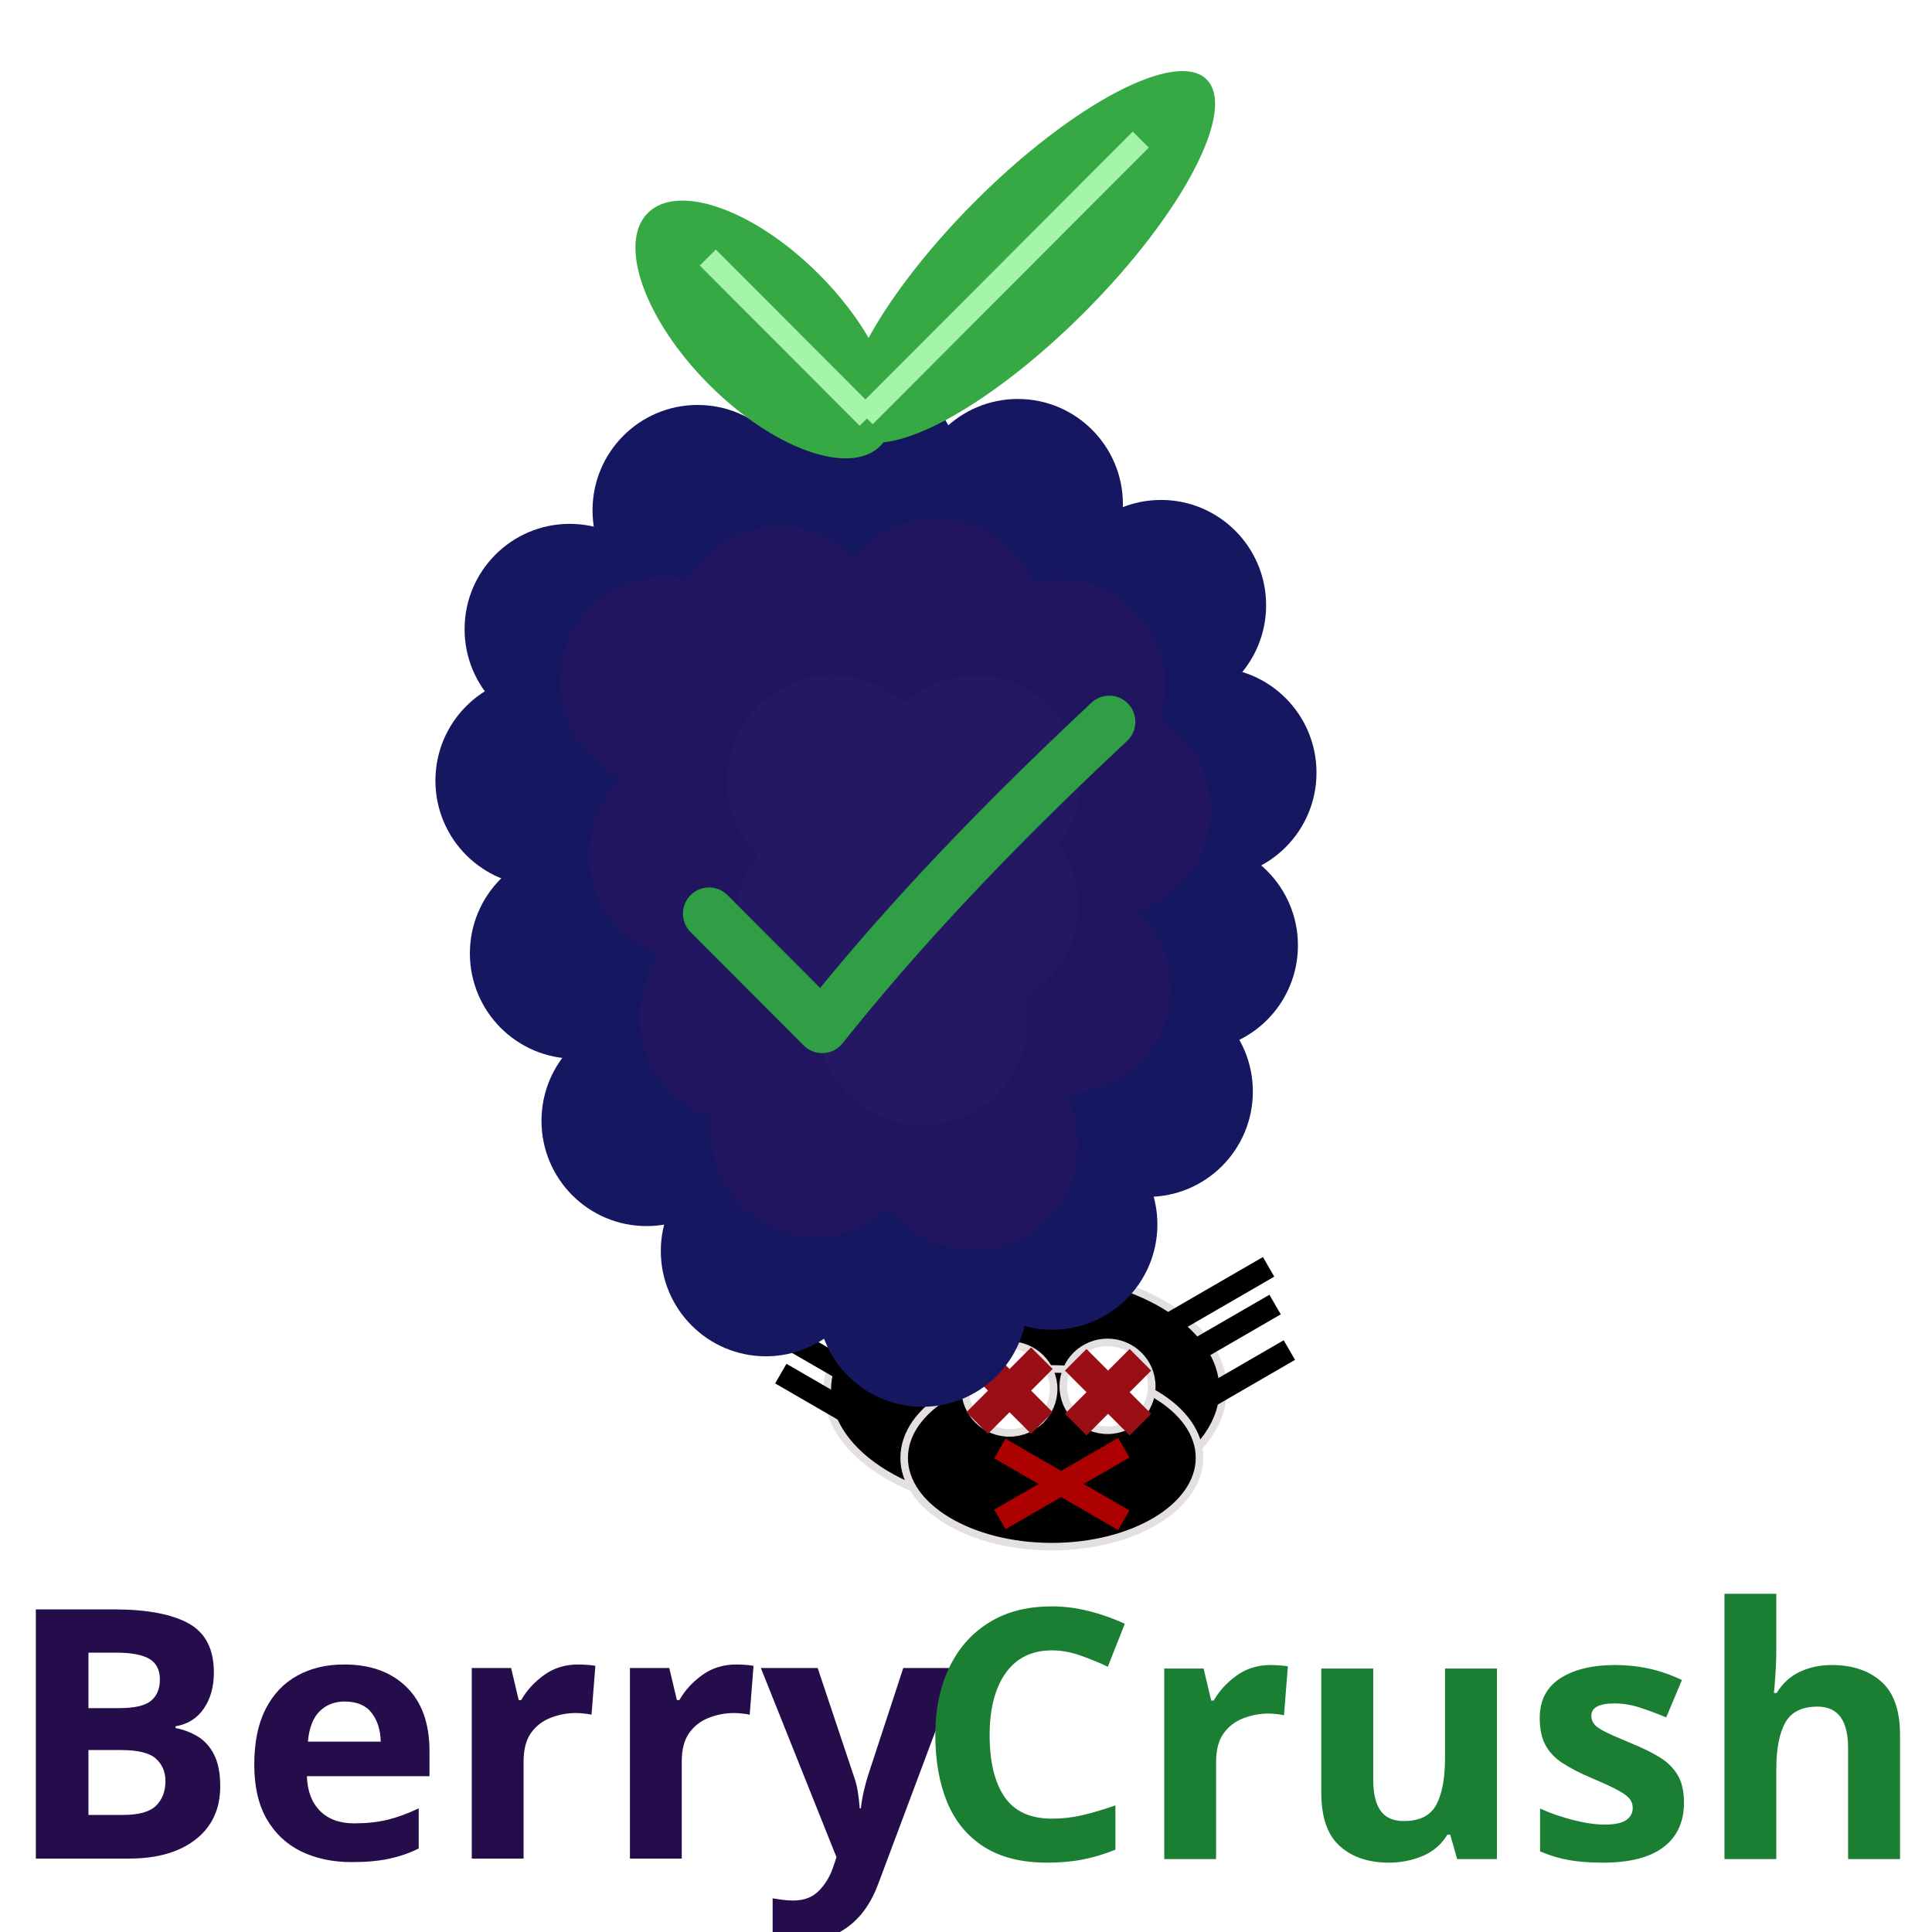
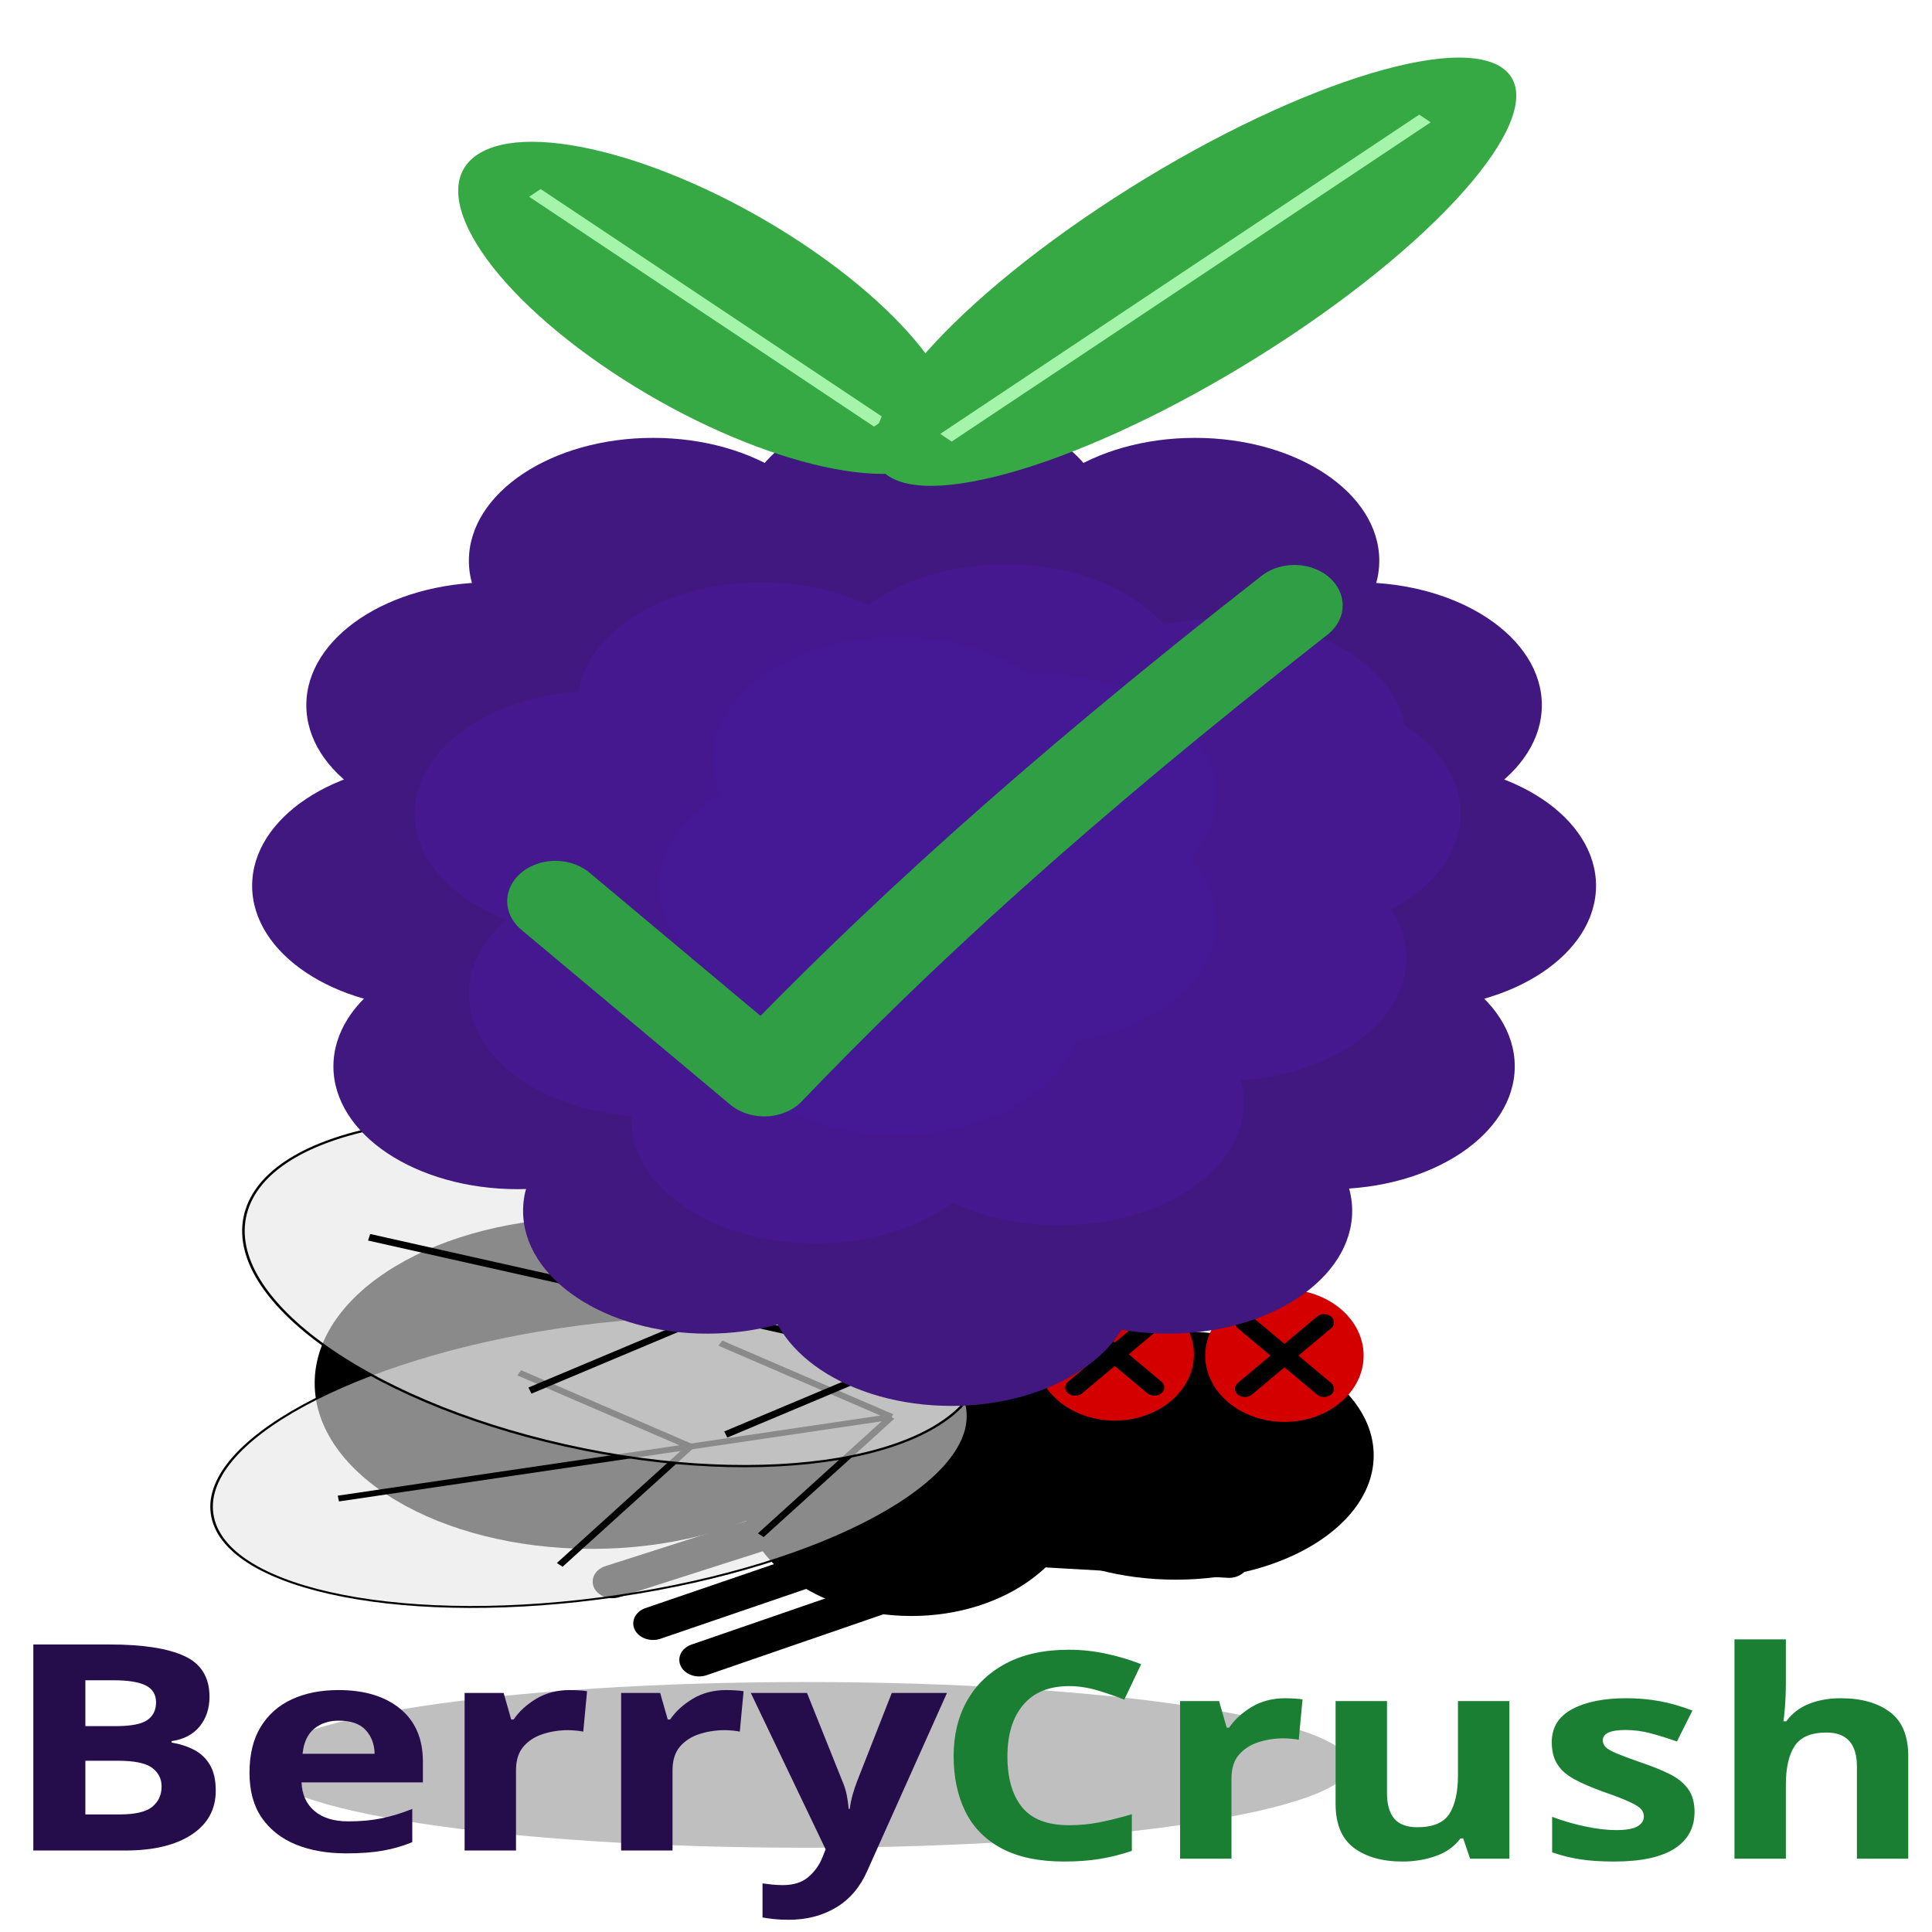
<svg xmlns="http://www.w3.org/2000/svg" version="1.1" width="256" height="256" viewBox="0 0 256 256" xml:space="preserve">
-   <g transform="matrix(1.0507 0 0 1.0529 127.6145 130.7397)">
+   <defs>
+   </defs>
+   <g transform="matrix(0.7223 0 0 0.71 128 128.1327)">
    <g style="">
-       <g transform="matrix(0.9153 0 0 0.9153 -63.4898 95.9265)" style="">
-         <text xml:space="preserve" font-family="sans-serif" font-size="48" font-style="normal" font-weight="bold" style="stroke: none; stroke-width: 1; stroke-dasharray: none; stroke-linecap: butt; stroke-dashoffset: 0; stroke-linejoin: miter; stroke-miterlimit: 4; fill: rgb(37,12,75); fill-rule: nonzero; opacity: 1; white-space: pre;">
-           <tspan x="-62.707" y="15.079">Berry</tspan>
+       <g transform="matrix(1.8158 0 0 1.5463 -33.9806 90.8188)">
+         <g style="">
+           <g transform="matrix(1 0 0 1 2.5339 37.5656)">
+             <ellipse style="stroke: none; stroke-width: 1; stroke-dasharray: none; stroke-linecap: butt; stroke-dashoffset: 0; stroke-linejoin: miter; stroke-miterlimit: 4; fill: rgb(0,0,0); fill-opacity: 0.25; fill-rule: nonzero; opacity: 1;" cx="0" cy="0" rx="55" ry="10" />
+           </g>
+           <g transform="matrix(1 0 0 1 -19.0881 -8.5054)">
+             <ellipse style="stroke: none; stroke-width: 1; stroke-dasharray: none; stroke-linecap: butt; stroke-dashoffset: 0; stroke-linejoin: miter; stroke-miterlimit: 4; fill: rgb(0,0,0); fill-rule: nonzero; opacity: 1;" cx="0" cy="0" rx="28" ry="20" />
+           </g>
+           <g transform="matrix(1 0 0 1 13.1989 4.1986)">
+             <ellipse style="stroke: none; stroke-width: 1; stroke-dasharray: none; stroke-linecap: butt; stroke-dashoffset: 0; stroke-linejoin: miter; stroke-miterlimit: 4; fill: rgb(0,0,0); fill-rule: nonzero; opacity: 1;" cx="0" cy="0" rx="17.26" ry="15.397" />
+           </g>
+           <g transform="matrix(1 0 0 1 39.9019 0.2116)">
+             <ellipse style="stroke: none; stroke-width: 1; stroke-dasharray: none; stroke-linecap: butt; stroke-dashoffset: 0; stroke-linejoin: miter; stroke-miterlimit: 4; fill: rgb(0,0,0); fill-rule: nonzero; opacity: 1;" cx="0" cy="0" rx="20" ry="15" />
+           </g>
+           <g transform="matrix(1 0 0 1 33.7416 -11.9899)">
+             <circle style="stroke: none; stroke-width: 1; stroke-dasharray: none; stroke-linecap: butt; stroke-dashoffset: 0; stroke-linejoin: miter; stroke-miterlimit: 4; fill: rgb(212,0,0); fill-rule: nonzero; opacity: 1;" cx="0" cy="0" r="8" />
+           </g>
+           <g transform="matrix(1 0 0 1 33.7416 -11.9899)">
+             <line style="stroke: rgb(0,0,0); stroke-width: 2; stroke-dasharray: none; stroke-linecap: round; stroke-dashoffset: 0; stroke-linejoin: miter; stroke-miterlimit: 4; fill: rgb(0,0,0); fill-rule: nonzero; opacity: 1;" x1="-4" y1="-4" x2="4" y2="4" />
+           </g>
+           <g transform="matrix(1 0 0 1 33.7416 -11.9899)">
+             <line style="stroke: rgb(0,0,0); stroke-width: 2; stroke-dasharray: none; stroke-linecap: round; stroke-dashoffset: 0; stroke-linejoin: miter; stroke-miterlimit: 4; fill: rgb(0,0,0); fill-rule: nonzero; opacity: 1;" x1="4" y1="-4" x2="-4" y2="4" />
+           </g>
+           <g transform="matrix(1 0 0 1 50.8856 -11.8322)">
+             <circle style="stroke: none; stroke-width: 1; stroke-dasharray: none; stroke-linecap: butt; stroke-dashoffset: 0; stroke-linejoin: miter; stroke-miterlimit: 4; fill: rgb(212,0,0); fill-rule: nonzero; opacity: 1;" cx="0" cy="0" r="8" />
+           </g>
+           <g transform="matrix(1 0 0 1 50.8856 -11.8322)">
+             <line style="stroke: rgb(0,0,0); stroke-width: 2; stroke-dasharray: none; stroke-linecap: round; stroke-dashoffset: 0; stroke-linejoin: miter; stroke-miterlimit: 4; fill: rgb(0,0,0); fill-rule: nonzero; opacity: 1;" x1="-4" y1="-4" x2="4" y2="4" />
+           </g>
+           <g transform="matrix(1 0 0 1 50.8856 -11.8322)">
+             <line style="stroke: rgb(0,0,0); stroke-width: 2; stroke-dasharray: none; stroke-linecap: round; stroke-dashoffset: 0; stroke-linejoin: miter; stroke-miterlimit: 4; fill: rgb(0,0,0); fill-rule: nonzero; opacity: 1;" x1="4" y1="-4" x2="-4" y2="4" />
+           </g>
+           <g transform="matrix(1 0 0 1 32.3114 6.4131)">
+             <line style="stroke: rgb(0,0,0); stroke-width: 4; stroke-dasharray: none; stroke-linecap: round; stroke-dashoffset: 0; stroke-linejoin: miter; stroke-miterlimit: 4; fill: rgb(0,0,0); fill-rule: nonzero; opacity: 1;" x1="12.846" y1="0.871" x2="-12.846" y2="-0.871" />
+           </g>
+           <g transform="matrix(1 0 0 1 35.1569 0.7611)">
+             <line style="stroke: rgb(0,0,0); stroke-width: 4; stroke-dasharray: none; stroke-linecap: round; stroke-dashoffset: 0; stroke-linejoin: miter; stroke-miterlimit: 4; fill: rgb(0,0,0); fill-rule: nonzero; opacity: 1;" x1="-8.41" y1="-0.4" x2="8.41" y2="0.4" />
+           </g>
+           <g transform="matrix(1 0 0 1 -9.4471 12.5556)">
+             <line style="stroke: rgb(0,0,0); stroke-width: 4; stroke-dasharray: none; stroke-linecap: round; stroke-dashoffset: 0; stroke-linejoin: miter; stroke-miterlimit: 4; fill: rgb(0,0,0); fill-rule: nonzero; opacity: 1;" x1="-7.557" y1="2.889" x2="7.557" y2="-2.889" />
+           </g>
+           <g transform="matrix(1 0 0 1 -3.5216 16.6551)">
+             <line style="stroke: rgb(0,0,0); stroke-width: 4; stroke-dasharray: none; stroke-linecap: round; stroke-dashoffset: 0; stroke-linejoin: miter; stroke-miterlimit: 4; fill: rgb(0,0,0); fill-rule: nonzero; opacity: 1;" x1="-9.382" y1="3.834" x2="9.382" y2="-3.834" />
+           </g>
+           <g transform="matrix(1 0 0 1 1.3279 20.9461)">
+             <line style="stroke: rgb(0,0,0); stroke-width: 4; stroke-dasharray: none; stroke-linecap: round; stroke-dashoffset: 0; stroke-linejoin: miter; stroke-miterlimit: 4; fill: rgb(0,0,0); fill-rule: nonzero; opacity: 1;" x1="-9.578" y1="3.944" x2="9.578" y2="-3.944" />
+           </g>
+           <g transform="matrix(1 0 0 1 35.7164 12.3401)">
+             <line style="stroke: rgb(0,0,0); stroke-width: 4; stroke-dasharray: none; stroke-linecap: round; stroke-dashoffset: 0; stroke-linejoin: miter; stroke-miterlimit: 4; fill: rgb(0,0,0); fill-rule: nonzero; opacity: 1;" x1="9.576" y1="0.652" x2="-9.576" y2="-0.652" />
+           </g>
+           <g transform="matrix(0.254 -0.0448 0.0409 0.2318 -19.2958 0.9383)">
+             <ellipse style="stroke: rgb(0,0,0); stroke-width: 1; stroke-dasharray: none; stroke-linecap: butt; stroke-dashoffset: 0; stroke-linejoin: miter; stroke-miterlimit: 4; fill: rgb(230,230,230); fill-opacity: 0.6; fill-rule: nonzero; opacity: 1;" cx="0" cy="0" rx="150" ry="70" />
+           </g>
+           <g transform="matrix(0.254 -0.0448 0.0409 0.2318 -16.7565 0.4931)">
+             <line style="stroke: rgb(0,0,0); stroke-width: 3; stroke-dasharray: none; stroke-linecap: butt; stroke-dashoffset: 0; stroke-linejoin: miter; stroke-miterlimit: 4; fill: rgb(0,0,0); fill-rule: nonzero; opacity: 1;" x1="-110" y1="0" x2="110" y2="0" />
+           </g>
+           <g transform="matrix(0.254 -0.0448 0.0409 0.2318 -15.7362 6.2889)">
+             <line style="stroke: rgb(0,0,0); stroke-width: 3; stroke-dasharray: none; stroke-linecap: butt; stroke-dashoffset: 0; stroke-linejoin: miter; stroke-miterlimit: 4; fill: rgb(0,0,0); fill-rule: nonzero; opacity: 1;" x1="-30" y1="25" x2="30" y2="-25" />
+           </g>
+           <g transform="matrix(0.254 -0.0448 0.0409 0.2318 4.5808 2.7065)">
+             <line style="stroke: rgb(0,0,0); stroke-width: 3; stroke-dasharray: none; stroke-linecap: butt; stroke-dashoffset: 0; stroke-linejoin: miter; stroke-miterlimit: 4; fill: rgb(0,0,0); fill-rule: nonzero; opacity: 1;" x1="-30" y1="25" x2="30" y2="-25" />
+           </g>
+           <g transform="matrix(0.254 -0.0448 0.0409 0.2318 2.5366 -8.8865)">
+             <line style="stroke: rgb(0,0,0); stroke-width: 3; stroke-dasharray: none; stroke-linecap: butt; stroke-dashoffset: 0; stroke-linejoin: miter; stroke-miterlimit: 4; fill: rgb(0,0,0); fill-rule: nonzero; opacity: 1;" x1="-30" y1="-25" x2="30" y2="25" />
+           </g>
+           <g transform="matrix(0.254 -0.0448 0.0409 0.2318 -17.7803 -5.304)">
+             <line style="stroke: rgb(0,0,0); stroke-width: 3; stroke-dasharray: none; stroke-linecap: butt; stroke-dashoffset: 0; stroke-linejoin: miter; stroke-miterlimit: 4; fill: rgb(0,0,0); fill-rule: nonzero; opacity: 1;" x1="-30" y1="-25" x2="30" y2="25" />
+           </g>
+           <g transform="matrix(0.2473 0.0663 -0.0707 0.264 -16.8596 -19.4826)">
+             <ellipse style="stroke: rgb(0,0,0); stroke-width: 1; stroke-dasharray: none; stroke-linecap: butt; stroke-dashoffset: 0; stroke-linejoin: miter; stroke-miterlimit: 4; fill: rgb(230,230,230); fill-opacity: 0.6; fill-rule: nonzero; opacity: 1;" cx="0" cy="0" rx="150" ry="70" />
+           </g>
+           <g transform="matrix(0.2473 0.0663 -0.0707 0.264 -14.3861 -18.8203)">
+             <line style="stroke: rgb(0,0,0); stroke-width: 3; stroke-dasharray: none; stroke-linecap: butt; stroke-dashoffset: 0; stroke-linejoin: miter; stroke-miterlimit: 4; fill: rgb(0,0,0); fill-rule: nonzero; opacity: 1;" x1="-110" y1="0" x2="110" y2="0" />
+           </g>
+           <g transform="matrix(0.2473 0.0663 -0.0707 0.264 -16.1535 -12.2203)">
+             <line style="stroke: rgb(0,0,0); stroke-width: 3; stroke-dasharray: none; stroke-linecap: butt; stroke-dashoffset: 0; stroke-linejoin: miter; stroke-miterlimit: 4; fill: rgb(0,0,0); fill-rule: nonzero; opacity: 1;" x1="-30" y1="25" x2="30" y2="-25" />
+           </g>
+           <g transform="matrix(0.2473 0.0663 -0.0707 0.264 3.6297 -6.9194)">
+             <line style="stroke: rgb(0,0,0); stroke-width: 3; stroke-dasharray: none; stroke-linecap: butt; stroke-dashoffset: 0; stroke-linejoin: miter; stroke-miterlimit: 4; fill: rgb(0,0,0); fill-rule: nonzero; opacity: 1;" x1="-30" y1="25" x2="30" y2="-25" />
+           </g>
+           <g transform="matrix(0.2473 0.0663 -0.0707 0.264 7.1664 -20.1184)">
+             <line style="stroke: rgb(0,0,0); stroke-width: 3; stroke-dasharray: none; stroke-linecap: butt; stroke-dashoffset: 0; stroke-linejoin: miter; stroke-miterlimit: 4; fill: rgb(0,0,0); fill-rule: nonzero; opacity: 1;" x1="-30" y1="-25" x2="30" y2="25" />
+           </g>
+           <g transform="matrix(0.2473 0.0663 -0.0707 0.264 -12.6168 -25.4194)">
+             <line style="stroke: rgb(0,0,0); stroke-width: 3; stroke-dasharray: none; stroke-linecap: butt; stroke-dashoffset: 0; stroke-linejoin: miter; stroke-miterlimit: 4; fill: rgb(0,0,0); fill-rule: nonzero; opacity: 1;" x1="-30" y1="-25" x2="30" y2="25" />
+           </g>
+         </g>
+       </g>
+       <g transform="matrix(0.9941 0 0 0.6741 -7.4641 -49.0195)">
+         <g style="">
+           <g transform="matrix(1 0 0 1 -50.2267 -39.7733)">
+             <circle style="stroke: none; stroke-width: 1; stroke-dasharray: none; stroke-linecap: butt; stroke-dashoffset: 0; stroke-linejoin: miter; stroke-miterlimit: 4; fill: rgb(64,24,128); fill-rule: nonzero; opacity: 1;" cx="0" cy="0" r="34" />
+           </g>
+           <g transform="matrix(1 0 0 1 -0.2267 -49.7733)">
+             <circle style="stroke: none; stroke-width: 1; stroke-dasharray: none; stroke-linecap: butt; stroke-dashoffset: 0; stroke-linejoin: miter; stroke-miterlimit: 4; fill: rgb(64,24,128); fill-rule: nonzero; opacity: 1;" cx="0" cy="0" r="34" />
+           </g>
+           <g transform="matrix(1 0 0 1 49.7733 -39.7733)">
+             <circle style="stroke: none; stroke-width: 1; stroke-dasharray: none; stroke-linecap: butt; stroke-dashoffset: 0; stroke-linejoin: miter; stroke-miterlimit: 4; fill: rgb(64,24,128); fill-rule: nonzero; opacity: 1;" cx="0" cy="0" r="34" />
+           </g>
+           <g transform="matrix(1 0 0 1 -80.2267 0.2267)">
+             <circle style="stroke: none; stroke-width: 1; stroke-dasharray: none; stroke-linecap: butt; stroke-dashoffset: 0; stroke-linejoin: miter; stroke-miterlimit: 4; fill: rgb(64,24,128); fill-rule: nonzero; opacity: 1;" cx="0" cy="0" r="34" />
+           </g>
+           <g transform="matrix(1 0 0 1 -90.2267 50.2267)">
+             <circle style="stroke: none; stroke-width: 1; stroke-dasharray: none; stroke-linecap: butt; stroke-dashoffset: 0; stroke-linejoin: miter; stroke-miterlimit: 4; fill: rgb(64,24,128); fill-rule: nonzero; opacity: 1;" cx="0" cy="0" r="34" />
+           </g>
+           <g transform="matrix(1 0 0 1 -75.2267 100.2267)">
+             <circle style="stroke: none; stroke-width: 1; stroke-dasharray: none; stroke-linecap: butt; stroke-dashoffset: 0; stroke-linejoin: miter; stroke-miterlimit: 4; fill: rgb(64,24,128); fill-rule: nonzero; opacity: 1;" cx="0" cy="0" r="34" />
+           </g>
+           <g transform="matrix(1 0 0 1 -40.2267 140.2267)">
+             <circle style="stroke: none; stroke-width: 1; stroke-dasharray: none; stroke-linecap: butt; stroke-dashoffset: 0; stroke-linejoin: miter; stroke-miterlimit: 4; fill: rgb(64,24,128); fill-rule: nonzero; opacity: 1;" cx="0" cy="0" r="34" />
+           </g>
+           <g transform="matrix(1 0 0 1 4.7733 160.2267)">
+             <circle style="stroke: none; stroke-width: 1; stroke-dasharray: none; stroke-linecap: butt; stroke-dashoffset: 0; stroke-linejoin: miter; stroke-miterlimit: 4; fill: rgb(64,24,128); fill-rule: nonzero; opacity: 1;" cx="0" cy="0" r="34" />
+           </g>
+           <g transform="matrix(1 0 0 1 44.7733 140.2267)">
+             <circle style="stroke: none; stroke-width: 1; stroke-dasharray: none; stroke-linecap: butt; stroke-dashoffset: 0; stroke-linejoin: miter; stroke-miterlimit: 4; fill: rgb(64,24,128); fill-rule: nonzero; opacity: 1;" cx="0" cy="0" r="34" />
+           </g>
+           <g transform="matrix(1 0 0 1 74.7733 100.2267)">
+             <circle style="stroke: none; stroke-width: 1; stroke-dasharray: none; stroke-linecap: butt; stroke-dashoffset: 0; stroke-linejoin: miter; stroke-miterlimit: 4; fill: rgb(64,24,128); fill-rule: nonzero; opacity: 1;" cx="0" cy="0" r="34" />
+           </g>
+           <g transform="matrix(1 0 0 1 89.7733 50.2267)">
+             <circle style="stroke: none; stroke-width: 1; stroke-dasharray: none; stroke-linecap: butt; stroke-dashoffset: 0; stroke-linejoin: miter; stroke-miterlimit: 4; fill: rgb(64,24,128); fill-rule: nonzero; opacity: 1;" cx="0" cy="0" r="34" />
+           </g>
+           <g transform="matrix(1 0 0 1 79.7733 0.2267)">
+             <circle style="stroke: none; stroke-width: 1; stroke-dasharray: none; stroke-linecap: butt; stroke-dashoffset: 0; stroke-linejoin: miter; stroke-miterlimit: 4; fill: rgb(64,24,128); fill-rule: nonzero; opacity: 1;" cx="0" cy="0" r="34" />
+           </g>
+           <g transform="matrix(1 0 0 1 -30.2267 0.2267)">
+             <circle style="stroke: none; stroke-width: 1; stroke-dasharray: none; stroke-linecap: butt; stroke-dashoffset: 0; stroke-linejoin: miter; stroke-miterlimit: 4; fill: rgb(69,24,144); fill-rule: nonzero; opacity: 1;" cx="0" cy="0" r="34" />
+           </g>
+           <g transform="matrix(1 0 0 1 14.7733 -4.7733)">
+             <circle style="stroke: none; stroke-width: 1; stroke-dasharray: none; stroke-linecap: butt; stroke-dashoffset: 0; stroke-linejoin: miter; stroke-miterlimit: 4; fill: rgb(69,24,144); fill-rule: nonzero; opacity: 1;" cx="0" cy="0" r="34" />
+           </g>
+           <g transform="matrix(1 0 0 1 54.7733 10.2267)">
+             <circle style="stroke: none; stroke-width: 1; stroke-dasharray: none; stroke-linecap: butt; stroke-dashoffset: 0; stroke-linejoin: miter; stroke-miterlimit: 4; fill: rgb(69,24,144); fill-rule: nonzero; opacity: 1;" cx="0" cy="0" r="34" />
+           </g>
+           <g transform="matrix(1 0 0 1 -60.2267 30.2267)">
+             <circle style="stroke: none; stroke-width: 1; stroke-dasharray: none; stroke-linecap: butt; stroke-dashoffset: 0; stroke-linejoin: miter; stroke-miterlimit: 4; fill: rgb(69,24,144); fill-rule: nonzero; opacity: 1;" cx="0" cy="0" r="34" />
+           </g>
+           <g transform="matrix(1 0 0 1 -50.2267 80.2267)">
+             <circle style="stroke: none; stroke-width: 1; stroke-dasharray: none; stroke-linecap: butt; stroke-dashoffset: 0; stroke-linejoin: miter; stroke-miterlimit: 4; fill: rgb(69,24,144); fill-rule: nonzero; opacity: 1;" cx="0" cy="0" r="34" />
+           </g>
+           <g transform="matrix(1 0 0 1 -20.2267 115.2267)">
+             <circle style="stroke: none; stroke-width: 1; stroke-dasharray: none; stroke-linecap: butt; stroke-dashoffset: 0; stroke-linejoin: miter; stroke-miterlimit: 4; fill: rgb(69,24,144); fill-rule: nonzero; opacity: 1;" cx="0" cy="0" r="34" />
+           </g>
+           <g transform="matrix(1 0 0 1 24.7733 110.2267)">
+             <circle style="stroke: none; stroke-width: 1; stroke-dasharray: none; stroke-linecap: butt; stroke-dashoffset: 0; stroke-linejoin: miter; stroke-miterlimit: 4; fill: rgb(69,24,144); fill-rule: nonzero; opacity: 1;" cx="0" cy="0" r="34" />
+           </g>
+           <g transform="matrix(1 0 0 1 54.7733 70.2267)">
+             <circle style="stroke: none; stroke-width: 1; stroke-dasharray: none; stroke-linecap: butt; stroke-dashoffset: 0; stroke-linejoin: miter; stroke-miterlimit: 4; fill: rgb(69,24,144); fill-rule: nonzero; opacity: 1;" cx="0" cy="0" r="34" />
+           </g>
+           <g transform="matrix(1 0 0 1 64.7733 30.2267)">
+             <circle style="stroke: none; stroke-width: 1; stroke-dasharray: none; stroke-linecap: butt; stroke-dashoffset: 0; stroke-linejoin: miter; stroke-miterlimit: 4; fill: rgb(69,24,144); fill-rule: nonzero; opacity: 1;" cx="0" cy="0" r="34" />
+           </g>
+           <g transform="matrix(1 0 0 1 -15.2267 50.2267)">
+             <circle style="stroke: none; stroke-width: 1; stroke-dasharray: none; stroke-linecap: butt; stroke-dashoffset: 0; stroke-linejoin: miter; stroke-miterlimit: 4; fill: rgb(69,24,149); fill-rule: nonzero; opacity: 1;" cx="0" cy="0" r="34" />
+           </g>
+           <g transform="matrix(1 0 0 1 -5.2267 85.2267)">
+             <circle style="stroke: none; stroke-width: 1; stroke-dasharray: none; stroke-linecap: butt; stroke-dashoffset: 0; stroke-linejoin: miter; stroke-miterlimit: 4; fill: rgb(69,24,149); fill-rule: nonzero; opacity: 1;" cx="0" cy="0" r="34" />
+           </g>
+           <g transform="matrix(1 0 0 1 19.7733 60.2267)">
+             <circle style="stroke: none; stroke-width: 1; stroke-dasharray: none; stroke-linecap: butt; stroke-dashoffset: 0; stroke-linejoin: miter; stroke-miterlimit: 4; fill: rgb(69,24,149); fill-rule: nonzero; opacity: 1;" cx="0" cy="0" r="34" />
+           </g>
+           <g transform="matrix(1 0 0 1 19.7733 25.2267)">
+             <circle style="stroke: none; stroke-width: 1; stroke-dasharray: none; stroke-linecap: butt; stroke-dashoffset: 0; stroke-linejoin: miter; stroke-miterlimit: 4; fill: rgb(69,24,149); fill-rule: nonzero; opacity: 1;" cx="0" cy="0" r="34" />
+           </g>
+           <g transform="matrix(1 0 0 1 -5.2267 15.2267)">
+             <circle style="stroke: none; stroke-width: 1; stroke-dasharray: none; stroke-linecap: butt; stroke-dashoffset: 0; stroke-linejoin: miter; stroke-miterlimit: 4; fill: rgb(69,24,149); fill-rule: nonzero; opacity: 1;" cx="0" cy="0" r="34" />
+           </g>
+           <g transform="matrix(0.7071 0.7071 -0.7071 0.7071 -40.2267 -109.7733)">
+             <ellipse style="stroke: none; stroke-width: 1; stroke-dasharray: none; stroke-linecap: butt; stroke-dashoffset: 0; stroke-linejoin: miter; stroke-miterlimit: 4; fill: rgb(55,169,68); fill-rule: nonzero; opacity: 1;" cx="0" cy="0" rx="60" ry="25" />
+           </g>
+           <g transform="matrix(0.7071 0.7071 -0.7071 0.7071 -40.2267 -109.7734)">
+             <line style="stroke: rgb(164,244,170); stroke-width: 3; stroke-dasharray: none; stroke-linecap: butt; stroke-dashoffset: 0; stroke-linejoin: miter; stroke-miterlimit: 4; fill: rgb(0,0,0); fill-rule: nonzero; opacity: 1;" x1="-45" y1="0" x2="45" y2="0" />
+           </g>
+           <g transform="matrix(0.7071 -0.7071 0.7071 0.7071 49.7733 -119.7734)">
+             <ellipse style="stroke: none; stroke-width: 1; stroke-dasharray: none; stroke-linecap: butt; stroke-dashoffset: 0; stroke-linejoin: miter; stroke-miterlimit: 4; fill: rgb(55,169,68); fill-rule: nonzero; opacity: 1;" cx="0" cy="0" rx="80" ry="25" />
+           </g>
+           <g transform="matrix(0.7071 -0.7071 0.7071 0.7071 48.0056 -118.0056)">
+             <line style="stroke: rgb(164,244,170); stroke-width: 3; stroke-dasharray: none; stroke-linecap: butt; stroke-dashoffset: 0; stroke-linejoin: miter; stroke-miterlimit: 4; fill: rgb(0,0,0); fill-rule: nonzero; opacity: 1;" x1="-62.5" y1="0" x2="62.5" y2="0" />
+           </g>
+         </g>
+       </g>
+       <g transform="matrix(0.8547 0 0 0.7278 -94.1635 147.9661)" style="">
+         <text xml:space="preserve" font-family="sans-serif" font-size="74" font-style="normal" font-weight="bold" style="stroke: none; stroke-width: 1; stroke-dasharray: none; stroke-linecap: butt; stroke-dashoffset: 0; stroke-linejoin: miter; stroke-miterlimit: 4; fill: rgb(37,12,75); fill-rule: nonzero; opacity: 1; white-space: pre;">
+           <tspan x="-96.673" y="23.246">Berry</tspan>
        </text>
      </g>
-       <g transform="matrix(0.9153 0 0 0.9153 57.4187 95.9944)" style="">
-         <text xml:space="preserve" font-family="sans-serif" font-size="48" font-style="normal" font-weight="bold" style="stroke: none; stroke-width: 1; stroke-dasharray: none; stroke-linecap: butt; stroke-dashoffset: 0; stroke-linejoin: miter; stroke-miterlimit: 4; fill: rgb(26,127,51); fill-rule: nonzero; opacity: 1; white-space: pre;">
-           <tspan x="-69.34" y="15.079">Crush</tspan>
+       <g transform="matrix(0.8547 0 0 0.7278 85.4237 149.4915)" style="">
+         <text xml:space="preserve" font-family="sans-serif" font-size="74" font-style="normal" font-weight="bold" style="stroke: none; stroke-width: 1; stroke-dasharray: none; stroke-linecap: butt; stroke-dashoffset: 0; stroke-linejoin: miter; stroke-miterlimit: 4; fill: rgb(26,127,51); fill-rule: nonzero; opacity: 1; white-space: pre;">
+           <tspan x="-106.899" y="23.246">Crush</tspan>
        </text>
      </g>
-       <g transform="matrix(1 0 0 1 -8.7102 -25.1527)">
-         <g style="">
-           <g transform="matrix(0.3328 0 0 0.1998 16.5459 75.8769)">
-             <circle style="stroke: rgb(229,224,224); stroke-width: 1; stroke-dasharray: none; stroke-linecap: butt; stroke-dashoffset: 0; stroke-linejoin: miter; stroke-miterlimit: 4; fill: rgb(0,0,0); fill-rule: nonzero; opacity: 1;" vector-effect="non-scaling-stroke" cx="0" cy="0" r="75" />
-           </g>
-           <g transform="matrix(0.2483 0 0 0.1491 19.9015 84.4432)">
-             <circle style="stroke: rgb(229,224,224); stroke-width: 1; stroke-dasharray: none; stroke-linecap: butt; stroke-dashoffset: 0; stroke-linejoin: miter; stroke-miterlimit: 4; fill: rgb(0,0,0); fill-rule: nonzero; opacity: 1;" vector-effect="non-scaling-stroke" cx="0" cy="0" r="75" />
-           </g>
-           <g transform="matrix(0.0744 0 0 0.0737 14.5498 75.7829)">
-             <circle style="stroke: rgb(229,224,224); stroke-width: 1; stroke-dasharray: none; stroke-linecap: butt; stroke-dashoffset: 0; stroke-linejoin: miter; stroke-miterlimit: 4; fill: rgb(255,255,255); fill-rule: nonzero; opacity: 1;" vector-effect="non-scaling-stroke" cx="0" cy="0" r="75" />
-           </g>
-           <g transform="matrix(0.0744 0 0 0.0737 26.9236 75.4485)">
-             <circle style="stroke: rgb(229,224,224); stroke-width: 1; stroke-dasharray: none; stroke-linecap: butt; stroke-dashoffset: 0; stroke-linejoin: miter; stroke-miterlimit: 4; fill: rgb(255,255,255); fill-rule: nonzero; opacity: 1;" vector-effect="non-scaling-stroke" cx="0" cy="0" r="75" />
-           </g>
-           <g transform="matrix(0.0544 0.0544 -0.0544 0.0544 14.5684 75.9875)">
-             <polygon style="stroke: none; stroke-width: 1; stroke-dasharray: none; stroke-linecap: butt; stroke-dashoffset: 0; stroke-linejoin: miter; stroke-miterlimit: 4; fill: rgb(154,14,21); fill-rule: nonzero; opacity: 1;" points="-75,-25 -25,-25 -25,-75 25,-75 25,-25 75,-25 75,25 25,25 25,75 -25,75 -25,25 -75,25 " />
-           </g>
-           <g transform="matrix(0.0544 0.0544 -0.0544 0.0544 26.9914 76.1883)">
-             <polygon style="stroke: none; stroke-width: 1; stroke-dasharray: none; stroke-linecap: butt; stroke-dashoffset: 0; stroke-linejoin: miter; stroke-miterlimit: 4; fill: rgb(154,14,21); fill-rule: nonzero; opacity: 1;" points="-75,-25 -25,-25 -25,-75 25,-75 25,-25 75,-25 75,25 25,25 25,75 -25,75 -25,25 -75,25 " />
-           </g>
-           <g transform="matrix(0.1042 0.0602 -0.0602 0.1042 21.1618 87.7898)">
-             <line style="stroke: rgb(173,0,0); stroke-width: 3; stroke-dasharray: none; stroke-linecap: butt; stroke-dashoffset: 0; stroke-linejoin: miter; stroke-miterlimit: 4; fill: rgb(196,3,3); fill-rule: nonzero; opacity: 1;" vector-effect="non-scaling-stroke" x1="-75" y1="0" x2="75" y2="0" />
-           </g>
-           <g transform="matrix(-0.1042 0.0602 -0.0602 -0.1042 21.1644 87.685)">
-             <line style="stroke: rgb(173,0,0); stroke-width: 3; stroke-dasharray: none; stroke-linecap: butt; stroke-dashoffset: 0; stroke-linejoin: miter; stroke-miterlimit: 4; fill: rgb(196,3,3); fill-rule: nonzero; opacity: 1;" vector-effect="non-scaling-stroke" x1="-75" y1="0" x2="75" y2="0" />
-           </g>
-           <g transform="matrix(0.0819 0.0473 0.0473 -0.0819 -9.2802 71.667)">
-             <line style="stroke: rgb(0,0,0); stroke-width: 3; stroke-dasharray: none; stroke-linecap: butt; stroke-dashoffset: 0; stroke-linejoin: miter; stroke-miterlimit: 4; fill: rgb(0,0,0); fill-rule: nonzero; opacity: 1;" vector-effect="non-scaling-stroke" x1="-75" y1="0" x2="75" y2="0" />
-           </g>
-           <g transform="matrix(0.0472 -0.0421 0 0 -18.7875 70.848)">
-             <line style="stroke: rgb(0,0,0); stroke-width: 3; stroke-dasharray: none; stroke-linecap: butt; stroke-dashoffset: 0; stroke-linejoin: miter; stroke-miterlimit: 4; fill: rgb(0,0,0); fill-rule: nonzero; opacity: 1;" vector-effect="non-scaling-stroke" x1="-75" y1="0" x2="75" y2="0" />
-           </g>
-           <g transform="matrix(0.0819 0.0473 0.0473 -0.0819 -8.1346 77.3949)">
-             <line style="stroke: rgb(0,0,0); stroke-width: 3; stroke-dasharray: none; stroke-linecap: butt; stroke-dashoffset: 0; stroke-linejoin: miter; stroke-miterlimit: 4; fill: rgb(0,0,0); fill-rule: nonzero; opacity: 1;" vector-effect="non-scaling-stroke" x1="-75" y1="0" x2="75" y2="0" />
-           </g>
-           <g transform="matrix(0.0472 -0.0421 0 0 -17.6419 76.576)">
-             <line style="stroke: rgb(0,0,0); stroke-width: 3; stroke-dasharray: none; stroke-linecap: butt; stroke-dashoffset: 0; stroke-linejoin: miter; stroke-miterlimit: 4; fill: rgb(0,0,0); fill-rule: nonzero; opacity: 1;" vector-effect="non-scaling-stroke" x1="-75" y1="0" x2="75" y2="0" />
-           </g>
-           <g transform="matrix(0.0819 0.0473 0.0473 -0.0819 -6.3344 64.1388)">
-             <line style="stroke: rgb(0,0,0); stroke-width: 3; stroke-dasharray: none; stroke-linecap: butt; stroke-dashoffset: 0; stroke-linejoin: miter; stroke-miterlimit: 4; fill: rgb(0,0,0); fill-rule: nonzero; opacity: 1;" vector-effect="non-scaling-stroke" x1="-75" y1="0" x2="75" y2="0" />
-           </g>
-           <g transform="matrix(0.0472 -0.0421 0 0 -15.8417 63.3199)">
-             <line style="stroke: rgb(0,0,0); stroke-width: 3; stroke-dasharray: none; stroke-linecap: butt; stroke-dashoffset: 0; stroke-linejoin: miter; stroke-miterlimit: 4; fill: rgb(0,0,0); fill-rule: nonzero; opacity: 1;" vector-effect="non-scaling-stroke" x1="-75" y1="0" x2="75" y2="0" />
-           </g>
-           <g transform="matrix(-0.0819 0.0473 0.0473 0.0819 41.0957 63.9579)">
-             <line style="stroke: rgb(0,0,0); stroke-width: 3; stroke-dasharray: none; stroke-linecap: butt; stroke-dashoffset: 0; stroke-linejoin: miter; stroke-miterlimit: 4; fill: rgb(0,0,0); fill-rule: nonzero; opacity: 1;" vector-effect="non-scaling-stroke" x1="-75" y1="0" x2="75" y2="0" />
-           </g>
-           <g transform="matrix(0.047 0.0423 0 0 50.1906 63.3925)">
-             <line style="stroke: rgb(0,0,0); stroke-width: 3; stroke-dasharray: none; stroke-linecap: butt; stroke-dashoffset: 0; stroke-linejoin: miter; stroke-miterlimit: 4; fill: rgb(0,0,0); fill-rule: nonzero; opacity: 1;" vector-effect="non-scaling-stroke" x1="-75" y1="0" x2="75" y2="0" />
-           </g>
-           <g transform="matrix(-0.0819 0.0473 0.0473 0.0819 41.914 68.7039)">
-             <line style="stroke: rgb(0,0,0); stroke-width: 3; stroke-dasharray: none; stroke-linecap: butt; stroke-dashoffset: 0; stroke-linejoin: miter; stroke-miterlimit: 4; fill: rgb(0,0,0); fill-rule: nonzero; opacity: 1;" vector-effect="non-scaling-stroke" x1="-75" y1="0" x2="75" y2="0" />
-           </g>
-           <g transform="matrix(0.047 0.0423 0 0 51.0089 68.1385)">
-             <line style="stroke: rgb(0,0,0); stroke-width: 3; stroke-dasharray: none; stroke-linecap: butt; stroke-dashoffset: 0; stroke-linejoin: miter; stroke-miterlimit: 4; fill: rgb(0,0,0); fill-rule: nonzero; opacity: 1;" vector-effect="non-scaling-stroke" x1="-75" y1="0" x2="75" y2="0" />
-           </g>
-           <g transform="matrix(-0.0819 0.0473 0.0473 0.0819 43.7142 74.4319)">
-             <line style="stroke: rgb(0,0,0); stroke-width: 3; stroke-dasharray: none; stroke-linecap: butt; stroke-dashoffset: 0; stroke-linejoin: miter; stroke-miterlimit: 4; fill: rgb(0,0,0); fill-rule: nonzero; opacity: 1;" vector-effect="non-scaling-stroke" x1="-75" y1="0" x2="75" y2="0" />
-           </g>
-           <g transform="matrix(0.047 0.0423 0 0 52.8092 73.8665)">
-             <line style="stroke: rgb(0,0,0); stroke-width: 3; stroke-dasharray: none; stroke-linecap: butt; stroke-dashoffset: 0; stroke-linejoin: miter; stroke-miterlimit: 4; fill: rgb(0,0,0); fill-rule: nonzero; opacity: 1;" vector-effect="non-scaling-stroke" x1="-75" y1="0" x2="75" y2="0" />
-           </g>
-           <g transform="matrix(0.1767 0 0 0.1767 -24.7685 -34.8044)">
-             <circle style="stroke: none; stroke-width: 0; stroke-dasharray: none; stroke-linecap: butt; stroke-dashoffset: 0; stroke-linejoin: miter; stroke-miterlimit: 4; fill: rgb(21,24,96); fill-rule: nonzero; opacity: 1;" vector-effect="non-scaling-stroke" cx="0" cy="0" r="75" />
-           </g>
-           <g transform="matrix(0.1767 0 0 0.1767 -4.7865 -39.1519)">
-             <circle style="stroke: none; stroke-width: 0; stroke-dasharray: none; stroke-linecap: butt; stroke-dashoffset: 0; stroke-linejoin: miter; stroke-miterlimit: 4; fill: rgb(21,24,96); fill-rule: nonzero; opacity: 1;" vector-effect="non-scaling-stroke" cx="0" cy="0" r="75" />
-           </g>
-           <g transform="matrix(0.1767 0 0 0.1767 15.6134 -35.5569)">
-             <circle style="stroke: none; stroke-width: 0; stroke-dasharray: none; stroke-linecap: butt; stroke-dashoffset: 0; stroke-linejoin: miter; stroke-miterlimit: 4; fill: rgb(21,24,96); fill-rule: nonzero; opacity: 1;" vector-effect="non-scaling-stroke" cx="0" cy="0" r="75" />
-           </g>
-           <g transform="matrix(0.1767 0 0 0.1767 -40.9045 -19.8389)">
-             <circle style="stroke: none; stroke-width: 0; stroke-dasharray: none; stroke-linecap: butt; stroke-dashoffset: 0; stroke-linejoin: miter; stroke-miterlimit: 4; fill: rgb(21,24,96); fill-rule: nonzero; opacity: 1;" vector-effect="non-scaling-stroke" cx="0" cy="0" r="75" />
-           </g>
-           <g transform="matrix(0.1767 0 0 0.1767 -44.5832 -0.7766)">
-             <circle style="stroke: none; stroke-width: 0; stroke-dasharray: none; stroke-linecap: butt; stroke-dashoffset: 0; stroke-linejoin: miter; stroke-miterlimit: 4; fill: rgb(21,24,96); fill-rule: nonzero; opacity: 1;" vector-effect="non-scaling-stroke" cx="0" cy="0" r="75" />
-           </g>
-           <g transform="matrix(0.1767 0 0 0.1767 -40.2357 20.9611)">
-             <circle style="stroke: none; stroke-width: 0; stroke-dasharray: none; stroke-linecap: butt; stroke-dashoffset: 0; stroke-linejoin: miter; stroke-miterlimit: 4; fill: rgb(21,24,96); fill-rule: nonzero; opacity: 1;" vector-effect="non-scaling-stroke" cx="0" cy="0" r="75" />
-           </g>
-           <g transform="matrix(0.1767 0 0 0.1767 -31.2062 42.0299)">
-             <circle style="stroke: none; stroke-width: 0; stroke-dasharray: none; stroke-linecap: butt; stroke-dashoffset: 0; stroke-linejoin: miter; stroke-miterlimit: 4; fill: rgb(21,24,96); fill-rule: nonzero; opacity: 1;" vector-effect="non-scaling-stroke" cx="0" cy="0" r="75" />
-           </g>
-           <g transform="matrix(0.1767 0 0 0.1767 -16.157 58.4168)">
-             <circle style="stroke: none; stroke-width: 0; stroke-dasharray: none; stroke-linecap: butt; stroke-dashoffset: 0; stroke-linejoin: miter; stroke-miterlimit: 4; fill: rgb(21,24,96); fill-rule: nonzero; opacity: 1;" vector-effect="non-scaling-stroke" cx="0" cy="0" r="75" />
-           </g>
-           <g transform="matrix(0.1767 0 0 0.1767 3.5741 64.7709)">
-             <circle style="stroke: none; stroke-width: 0; stroke-dasharray: none; stroke-linecap: butt; stroke-dashoffset: 0; stroke-linejoin: miter; stroke-miterlimit: 4; fill: rgb(21,24,96); fill-rule: nonzero; opacity: 1;" vector-effect="non-scaling-stroke" cx="0" cy="0" r="75" />
-           </g>
-           <g transform="matrix(0.1767 0 0 0.1767 19.961 55.0725)">
-             <circle style="stroke: none; stroke-width: 0; stroke-dasharray: none; stroke-linecap: butt; stroke-dashoffset: 0; stroke-linejoin: miter; stroke-miterlimit: 4; fill: rgb(21,24,96); fill-rule: nonzero; opacity: 1;" vector-effect="non-scaling-stroke" cx="0" cy="0" r="75" />
-           </g>
-           <g transform="matrix(0.1767 0 0 0.1767 33.6725 -22.8487)">
-             <circle style="stroke: none; stroke-width: 0; stroke-dasharray: none; stroke-linecap: butt; stroke-dashoffset: 0; stroke-linejoin: miter; stroke-miterlimit: 4; fill: rgb(21,24,96); fill-rule: nonzero; opacity: 1;" vector-effect="non-scaling-stroke" cx="0" cy="0" r="75" />
-           </g>
-           <g transform="matrix(0.1767 0 0 0.1767 40.0265 -1.7799)">
-             <circle style="stroke: none; stroke-width: 0; stroke-dasharray: none; stroke-linecap: butt; stroke-dashoffset: 0; stroke-linejoin: miter; stroke-miterlimit: 4; fill: rgb(21,24,96); fill-rule: nonzero; opacity: 1;" vector-effect="non-scaling-stroke" cx="0" cy="0" r="75" />
-           </g>
-           <g transform="matrix(0.1767 0 0 0.1767 37.6855 19.9578)">
-             <circle style="stroke: none; stroke-width: 0; stroke-dasharray: none; stroke-linecap: butt; stroke-dashoffset: 0; stroke-linejoin: miter; stroke-miterlimit: 4; fill: rgb(21,24,96); fill-rule: nonzero; opacity: 1;" vector-effect="non-scaling-stroke" cx="0" cy="0" r="75" />
-           </g>
-           <g transform="matrix(0.1767 0 0 0.1767 32.0003 38.3512)">
-             <circle style="stroke: none; stroke-width: 0; stroke-dasharray: none; stroke-linecap: butt; stroke-dashoffset: 0; stroke-linejoin: miter; stroke-miterlimit: 4; fill: rgb(21,24,96); fill-rule: nonzero; opacity: 1;" vector-effect="non-scaling-stroke" cx="0" cy="0" r="75" />
-           </g>
-           <g transform="matrix(0.1767 0 0 0.1767 -14.485 -19.5045)">
-             <circle style="stroke: none; stroke-width: 0; stroke-dasharray: none; stroke-linecap: butt; stroke-dashoffset: 0; stroke-linejoin: miter; stroke-miterlimit: 4; fill: rgb(34,21,96); fill-rule: nonzero; opacity: 1;" vector-effect="non-scaling-stroke" cx="0" cy="0" r="75" />
-           </g>
-           <g transform="matrix(0.1767 0 0 0.1767 5.2462 -20.5078)">
-             <circle style="stroke: none; stroke-width: 0; stroke-dasharray: none; stroke-linecap: butt; stroke-dashoffset: 0; stroke-linejoin: miter; stroke-miterlimit: 4; fill: rgb(34,21,96); fill-rule: nonzero; opacity: 1;" vector-effect="non-scaling-stroke" cx="0" cy="0" r="75" />
-           </g>
-           <g transform="matrix(0.1767 0 0 0.1767 20.9642 -12.816)">
-             <circle style="stroke: none; stroke-width: 0; stroke-dasharray: none; stroke-linecap: butt; stroke-dashoffset: 0; stroke-linejoin: miter; stroke-miterlimit: 4; fill: rgb(34,21,96); fill-rule: nonzero; opacity: 1;" vector-effect="non-scaling-stroke" cx="0" cy="0" r="75" />
-           </g>
-           <g transform="matrix(0.1767 0 0 0.1767 -28.8653 -13.1504)">
-             <circle style="stroke: none; stroke-width: 0; stroke-dasharray: none; stroke-linecap: butt; stroke-dashoffset: 0; stroke-linejoin: miter; stroke-miterlimit: 4; fill: rgb(34,21,96); fill-rule: nonzero; opacity: 1;" vector-effect="non-scaling-stroke" cx="0" cy="0" r="75" />
-           </g>
-           <g transform="matrix(0.1767 0 0 0.1767 -25.1866 8.5873)">
-             <circle style="stroke: none; stroke-width: 0; stroke-dasharray: none; stroke-linecap: butt; stroke-dashoffset: 0; stroke-linejoin: miter; stroke-miterlimit: 4; fill: rgb(34,21,96); fill-rule: nonzero; opacity: 1;" vector-effect="non-scaling-stroke" cx="0" cy="0" r="75" />
-           </g>
-           <g transform="matrix(0.1767 0 0 0.1767 -18.8325 28.9873)">
-             <circle style="stroke: none; stroke-width: 0; stroke-dasharray: none; stroke-linecap: butt; stroke-dashoffset: 0; stroke-linejoin: miter; stroke-miterlimit: 4; fill: rgb(34,21,96); fill-rule: nonzero; opacity: 1;" vector-effect="non-scaling-stroke" cx="0" cy="0" r="75" />
-           </g>
-           <g transform="matrix(0.1767 0 0 0.1767 -9.803 43.3675)">
-             <circle style="stroke: none; stroke-width: 0; stroke-dasharray: none; stroke-linecap: butt; stroke-dashoffset: 0; stroke-linejoin: miter; stroke-miterlimit: 4; fill: rgb(34,21,96); fill-rule: nonzero; opacity: 1;" vector-effect="non-scaling-stroke" cx="0" cy="0" r="75" />
-           </g>
-           <g transform="matrix(0.1767 0 0 0.1767 9.9281 45.0397)">
-             <circle style="stroke: none; stroke-width: 0; stroke-dasharray: none; stroke-linecap: butt; stroke-dashoffset: 0; stroke-linejoin: miter; stroke-miterlimit: 4; fill: rgb(34,21,96); fill-rule: nonzero; opacity: 1;" vector-effect="non-scaling-stroke" cx="0" cy="0" r="75" />
-           </g>
-           <g transform="matrix(0.1767 0 0 0.1767 21.633 25.3085)">
-             <circle style="stroke: none; stroke-width: 0; stroke-dasharray: none; stroke-linecap: butt; stroke-dashoffset: 0; stroke-linejoin: miter; stroke-miterlimit: 4; fill: rgb(34,21,96); fill-rule: nonzero; opacity: 1;" vector-effect="non-scaling-stroke" cx="0" cy="0" r="75" />
-           </g>
-           <g transform="matrix(0.1767 0 0 0.1767 26.6494 2.902)">
-             <circle style="stroke: none; stroke-width: 0; stroke-dasharray: none; stroke-linecap: butt; stroke-dashoffset: 0; stroke-linejoin: miter; stroke-miterlimit: 4; fill: rgb(34,21,96); fill-rule: nonzero; opacity: 1;" vector-effect="non-scaling-stroke" cx="0" cy="0" r="75" />
-           </g>
-           <g transform="matrix(0.1767 0 0 0.1767 -7.7964 -0.7767)">
-             <circle style="stroke: none; stroke-width: 0; stroke-dasharray: none; stroke-linecap: butt; stroke-dashoffset: 0; stroke-linejoin: miter; stroke-miterlimit: 4; fill: rgb(36,24,99); fill-rule: nonzero; opacity: 1;" vector-effect="non-scaling-stroke" cx="0" cy="0" r="75" />
-           </g>
-           <g transform="matrix(0.1767 0 0 0.1767 -6.7932 16.9479)">
-             <circle style="stroke: none; stroke-width: 0; stroke-dasharray: none; stroke-linecap: butt; stroke-dashoffset: 0; stroke-linejoin: miter; stroke-miterlimit: 4; fill: rgb(36,24,99); fill-rule: nonzero; opacity: 1;" vector-effect="non-scaling-stroke" cx="0" cy="0" r="75" />
-           </g>
-           <g transform="matrix(0.1767 0 0 0.1767 3.574 29.3217)">
-             <circle style="stroke: none; stroke-width: 0; stroke-dasharray: none; stroke-linecap: butt; stroke-dashoffset: 0; stroke-linejoin: miter; stroke-miterlimit: 4; fill: rgb(36,24,99); fill-rule: nonzero; opacity: 1;" vector-effect="non-scaling-stroke" cx="0" cy="0" r="75" />
-           </g>
-           <g transform="matrix(0.1767 0 0 0.1767 9.9281 14.9414)">
-             <circle style="stroke: none; stroke-width: 0; stroke-dasharray: none; stroke-linecap: butt; stroke-dashoffset: 0; stroke-linejoin: miter; stroke-miterlimit: 4; fill: rgb(36,24,99); fill-rule: nonzero; opacity: 1;" vector-effect="non-scaling-stroke" cx="0" cy="0" r="75" />
-           </g>
-           <g transform="matrix(0.1767 0 0 0.1767 10.2626 -0.7767)">
-             <circle style="stroke: none; stroke-width: 0; stroke-dasharray: none; stroke-linecap: butt; stroke-dashoffset: 0; stroke-linejoin: miter; stroke-miterlimit: 4; fill: rgb(36,24,99); fill-rule: nonzero; opacity: 1;" vector-effect="non-scaling-stroke" cx="0" cy="0" r="75" />
-           </g>
-           <g transform="matrix(0.1466 0.1466 -0.1156 0.1156 -16.3926 -57.5537)">
-             <ellipse style="stroke: none; stroke-width: 1; stroke-dasharray: none; stroke-linecap: butt; stroke-dashoffset: 0; stroke-linejoin: miter; stroke-miterlimit: 4; fill: rgb(55,169,68); fill-rule: nonzero; opacity: 1;" cx="0" cy="0" rx="100" ry="60" />
-           </g>
-           <g transform="matrix(-0.2232 0.2232 -0.1156 -0.1156 17.1116 -66.6921)">
-             <ellipse style="stroke: none; stroke-width: 1; stroke-dasharray: none; stroke-linecap: butt; stroke-dashoffset: 0; stroke-linejoin: miter; stroke-miterlimit: 4; fill: rgb(55,169,68); fill-rule: nonzero; opacity: 1;" cx="0" cy="0" rx="100" ry="60" />
-           </g>
-           <g transform="matrix(0.1344 0.1344 0.1344 -0.1344 -13.404 -56.5279)">
-             <line style="stroke: rgb(164,244,170); stroke-width: 3; stroke-dasharray: none; stroke-linecap: butt; stroke-dashoffset: 0; stroke-linejoin: miter; stroke-miterlimit: 4; fill: rgb(0,0,0); fill-rule: nonzero; opacity: 1;" vector-effect="non-scaling-stroke" x1="-75" y1="0" x2="75" y2="0" />
-           </g>
-           <g transform="matrix(-0.2321 0.2321 0.2321 0.2321 13.7096 -64.044)">
-             <line style="stroke: rgb(164,244,170); stroke-width: 3; stroke-dasharray: none; stroke-linecap: butt; stroke-dashoffset: 0; stroke-linejoin: miter; stroke-miterlimit: 4; fill: rgb(0,0,0); fill-rule: nonzero; opacity: 1;" vector-effect="non-scaling-stroke" x1="-75" y1="0" x2="75" y2="0" />
-           </g>
-           <g transform="matrix(0.5486 0 0 0.5486 1.9082 11.0223)">
-             <path style="stroke: rgb(47,158,68); stroke-width: 12; stroke-dasharray: none; stroke-linecap: round; stroke-dashoffset: 0; stroke-linejoin: round; stroke-miterlimit: 4; fill: none; fill-rule: nonzero; opacity: 1;" transform=" translate(-64, -61)" d="M 18 70 C 26 78 34 86 44 96 C 60 76 80 54 110 26" stroke-linecap="round" />
-           </g>
-         </g>
+       <g transform="matrix(1.4737 0 0 1.255 -7.5343 -23.5755)">
+         <path style="stroke: rgb(47,158,68); stroke-width: 12; stroke-dasharray: none; stroke-linecap: round; stroke-dashoffset: 0; stroke-linejoin: round; stroke-miterlimit: 4; fill: none; fill-rule: nonzero; opacity: 1;" transform=" translate(-64, -61)" d="M 18 70 C 26 78 34 86 44 96 C 60 76 80 54 110 26" stroke-linecap="round" />
      </g>
    </g>
  </g>
</svg>
